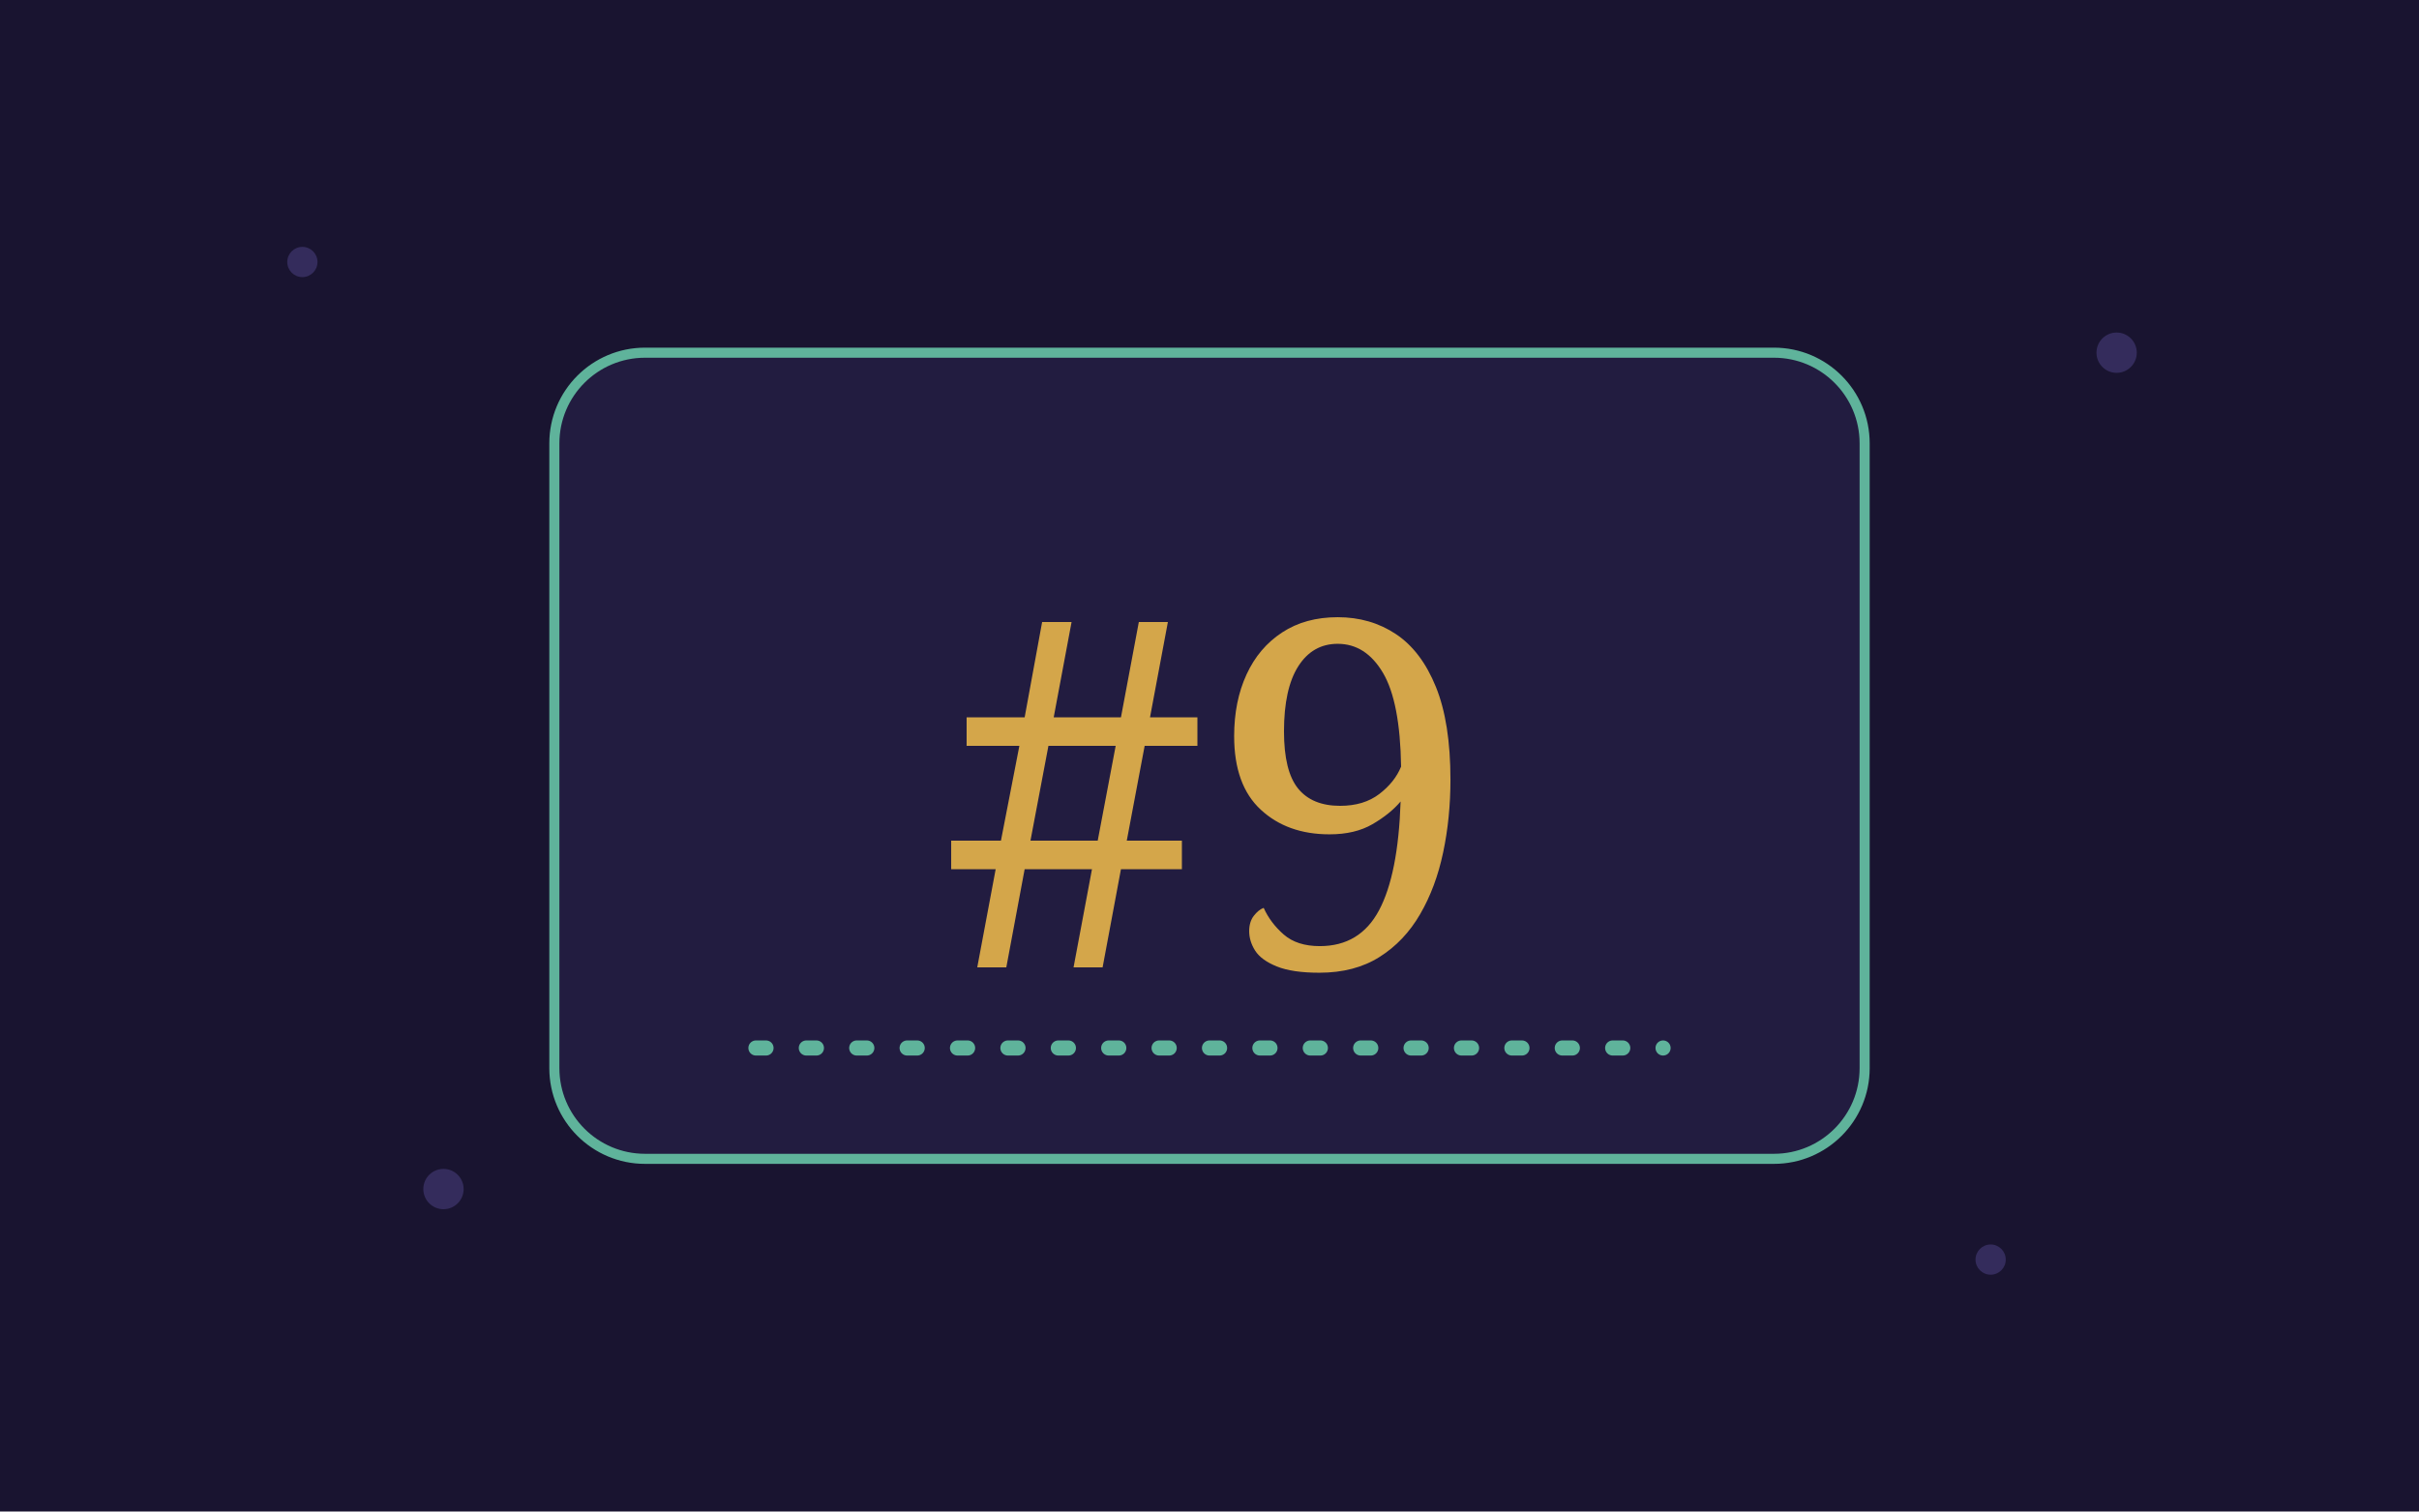
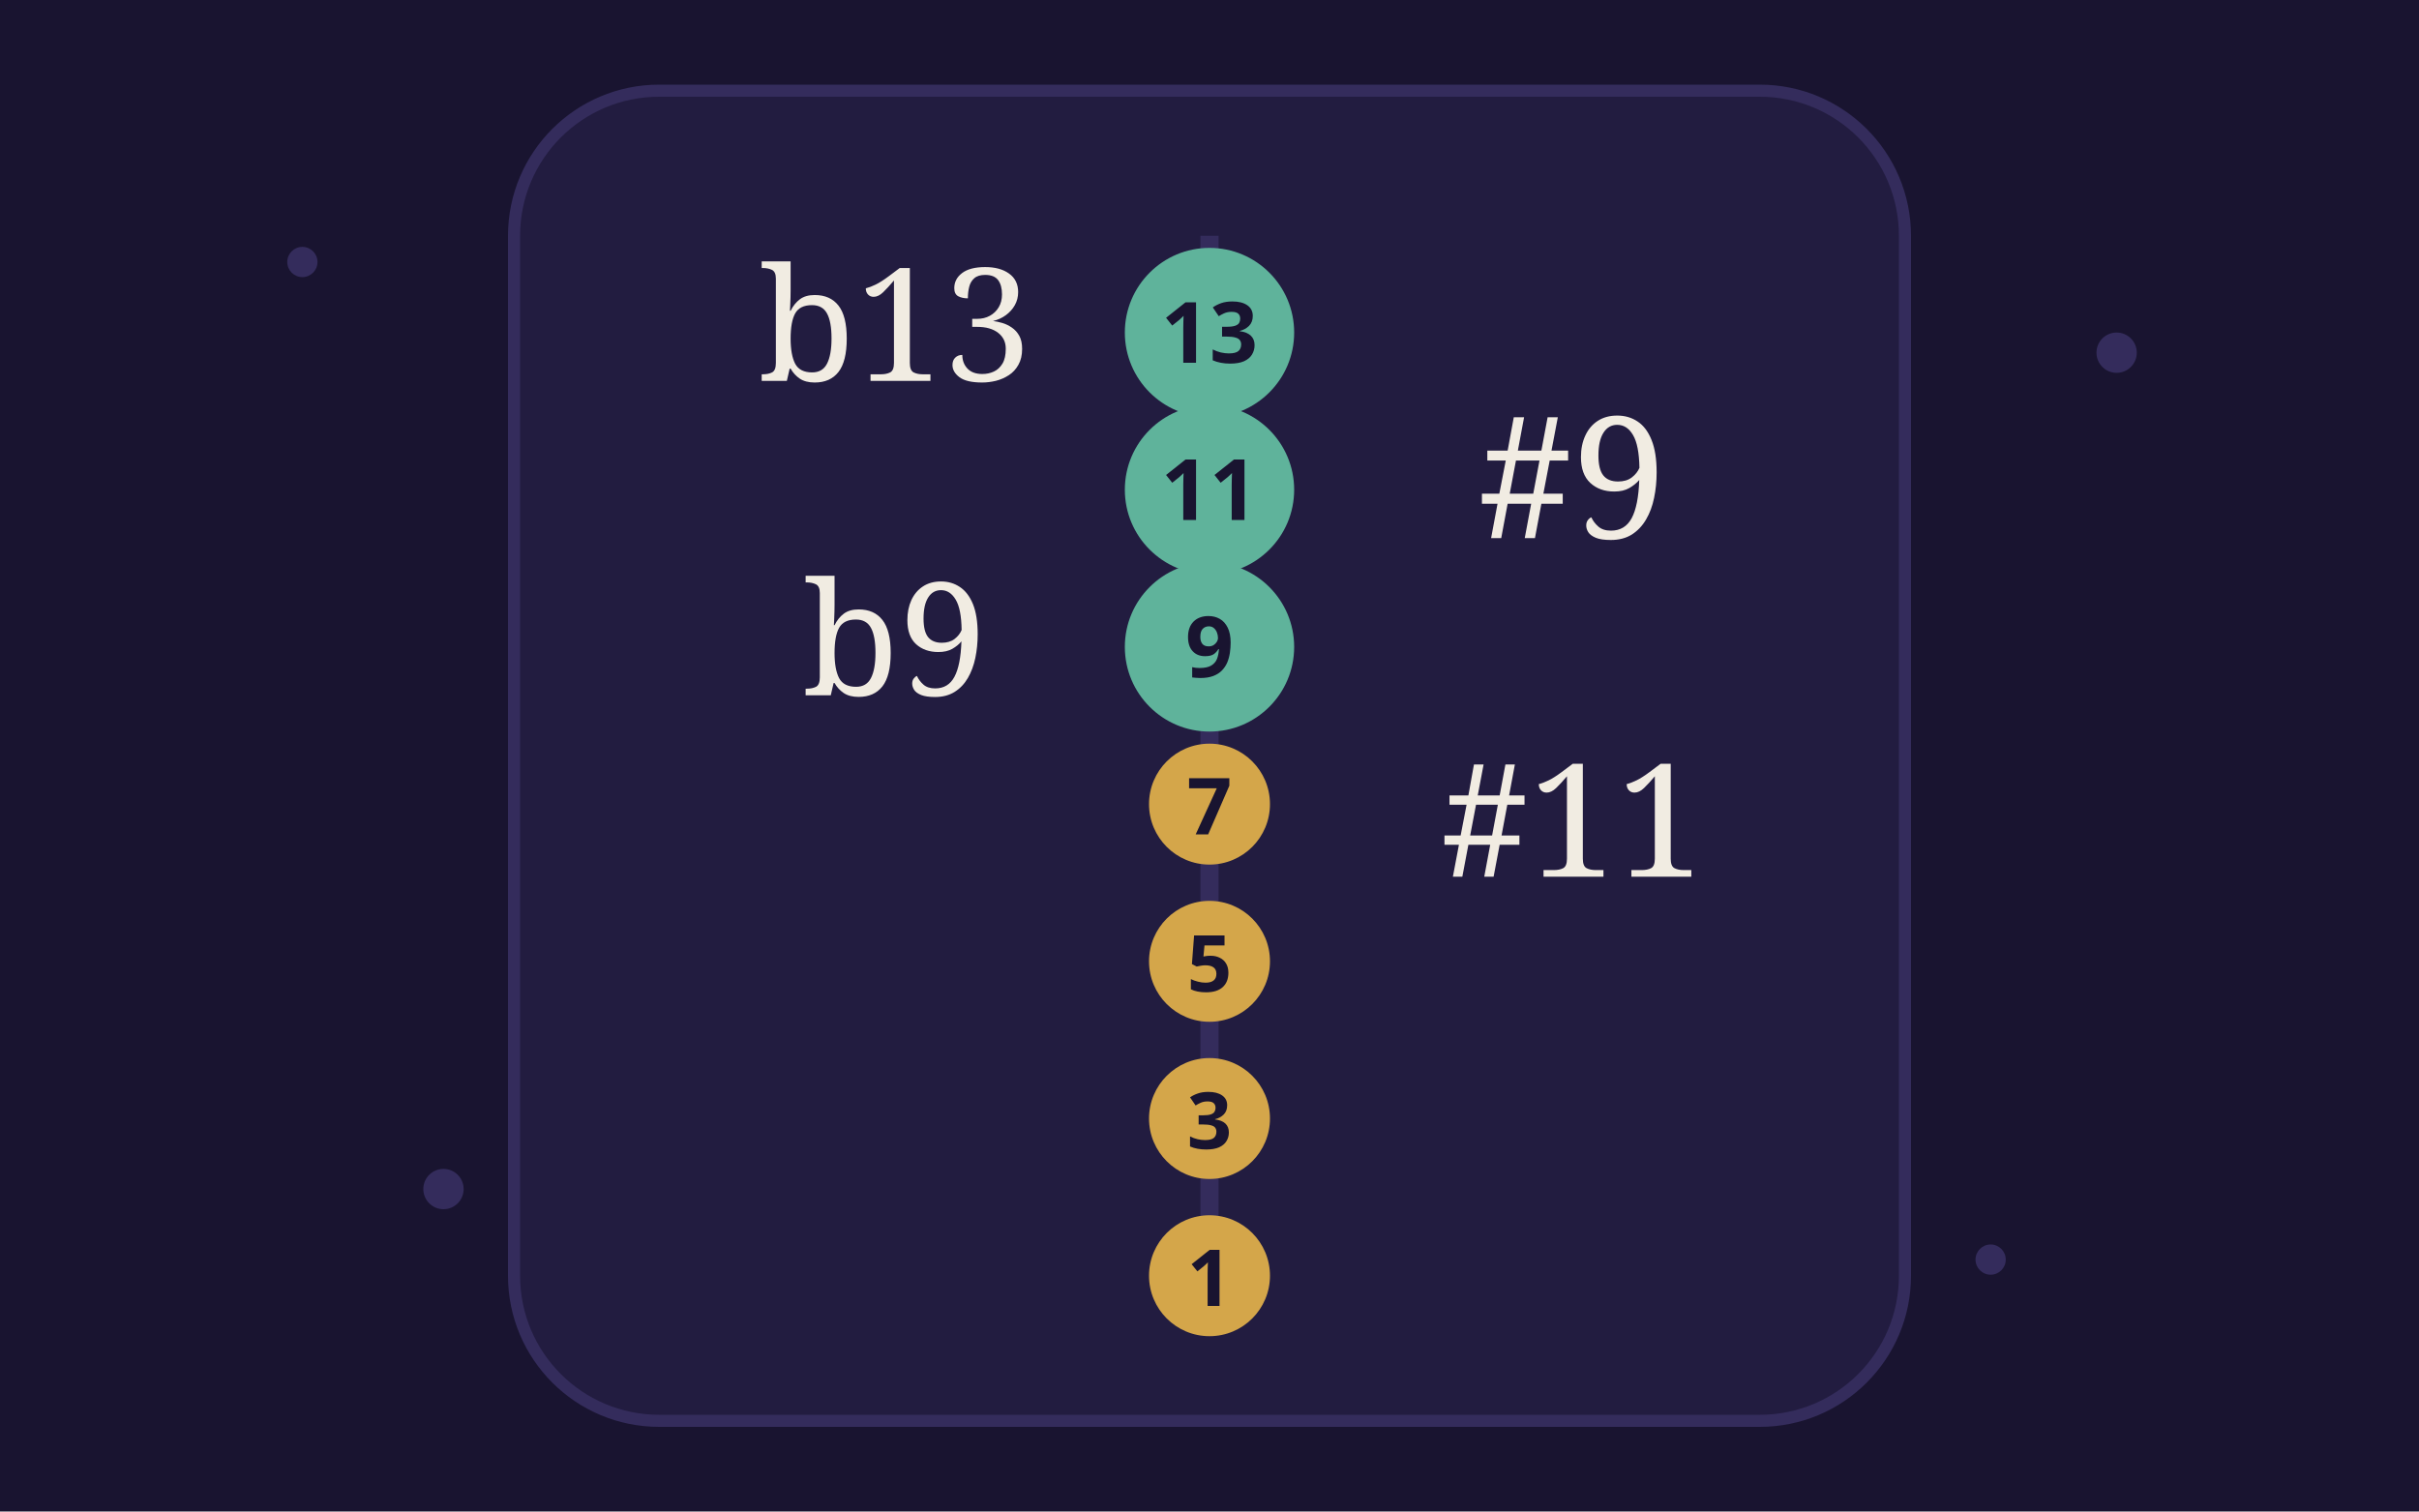
<svg xmlns="http://www.w3.org/2000/svg" viewBox="0 0 480 300" role="img" aria-label="Tensiones">
  <rect width="480" height="300" fill="#191430" />
  <circle cx="60" cy="52" r="3" fill="#342c5c" />
  <circle cx="420" cy="70" r="4" fill="#342c5c" />
  <circle cx="395" cy="250" r="3" fill="#342c5c" />
  <circle cx="88" cy="236" r="4" fill="#342c5c" />
-   <rect x="110" y="70" width="260" height="160" rx="18" fill="#221c40" stroke="#5fb39b" stroke-width="2" />
-   <text x="240" y="192" text-anchor="middle" font-family="Marcellus, Georgia, serif" font-size="96" fill="#d4a64a">#9</text>
-   <path d="M150 208 H330" stroke="#5fb39b" stroke-width="3" stroke-dasharray="2 8" stroke-linecap="round" />
+   <g transform="translate(240 150) scale(1.2) translate(-240 -150)">
+     <rect x="125" y="40" width="230" height="220" rx="24" fill="#221c40" stroke="#342c5c" stroke-width="2" />
+     <line x1="240" y1="64" x2="240" y2="238" stroke="#342c5c" stroke-width="3" />
+     <circle cx="240" cy="236" r="10" fill="#d4a64a" />
+     <text x="240" y="241" text-anchor="middle" font-family="Work Sans, system-ui, sans-serif" font-size="13" fill="#191430" font-weight="800">1</text>
+     <circle cx="240" cy="210" r="10" fill="#d4a64a" />
+     <text x="240" y="215" text-anchor="middle" font-family="Work Sans, system-ui, sans-serif" font-size="13" fill="#191430" font-weight="800">3</text>
+     <circle cx="240" cy="184" r="10" fill="#d4a64a" />
+     <text x="240" y="189" text-anchor="middle" font-family="Work Sans, system-ui, sans-serif" font-size="13" fill="#191430" font-weight="800">5</text>
+     <circle cx="240" cy="158" r="10" fill="#d4a64a" />
+     <text x="240" y="163" text-anchor="middle" font-family="Work Sans, system-ui, sans-serif" font-size="13" fill="#191430" font-weight="800">7</text>
+     <circle cx="240" cy="132" r="14" fill="#5fb39b" />
+     <text x="240" y="137" text-anchor="middle" font-family="Work Sans, system-ui, sans-serif" font-size="14" fill="#191430" font-weight="800">9</text>
+     <circle cx="240" cy="106" r="14" fill="#5fb39b" />
+     <text x="240" y="111" text-anchor="middle" font-family="Work Sans, system-ui, sans-serif" font-size="14" fill="#191430" font-weight="800">11</text>
+     <circle cx="240" cy="80" r="14" fill="#5fb39b" />
+     <text x="240" y="85" text-anchor="middle" font-family="Work Sans, system-ui, sans-serif" font-size="14" fill="#191430" font-weight="800">13</text>
+     <text x="300" y="114" text-anchor="middle" font-family="Marcellus, Georgia, serif" font-size="28" fill="#f1ece2">#9</text>
+     <text x="300" y="170" text-anchor="middle" font-family="Marcellus, Georgia, serif" font-size="26" fill="#f1ece2">#11</text>
+     <text x="188" y="88" text-anchor="middle" font-family="Marcellus, Georgia, serif" font-size="26" fill="#f1ece2">b13</text>
+     <text x="188" y="140" text-anchor="middle" font-family="Marcellus, Georgia, serif" font-size="26" fill="#f1ece2">b9</text>
+     <path d="M262 100v-0" stroke="#5fb39b" />
+   </g>
</svg>
